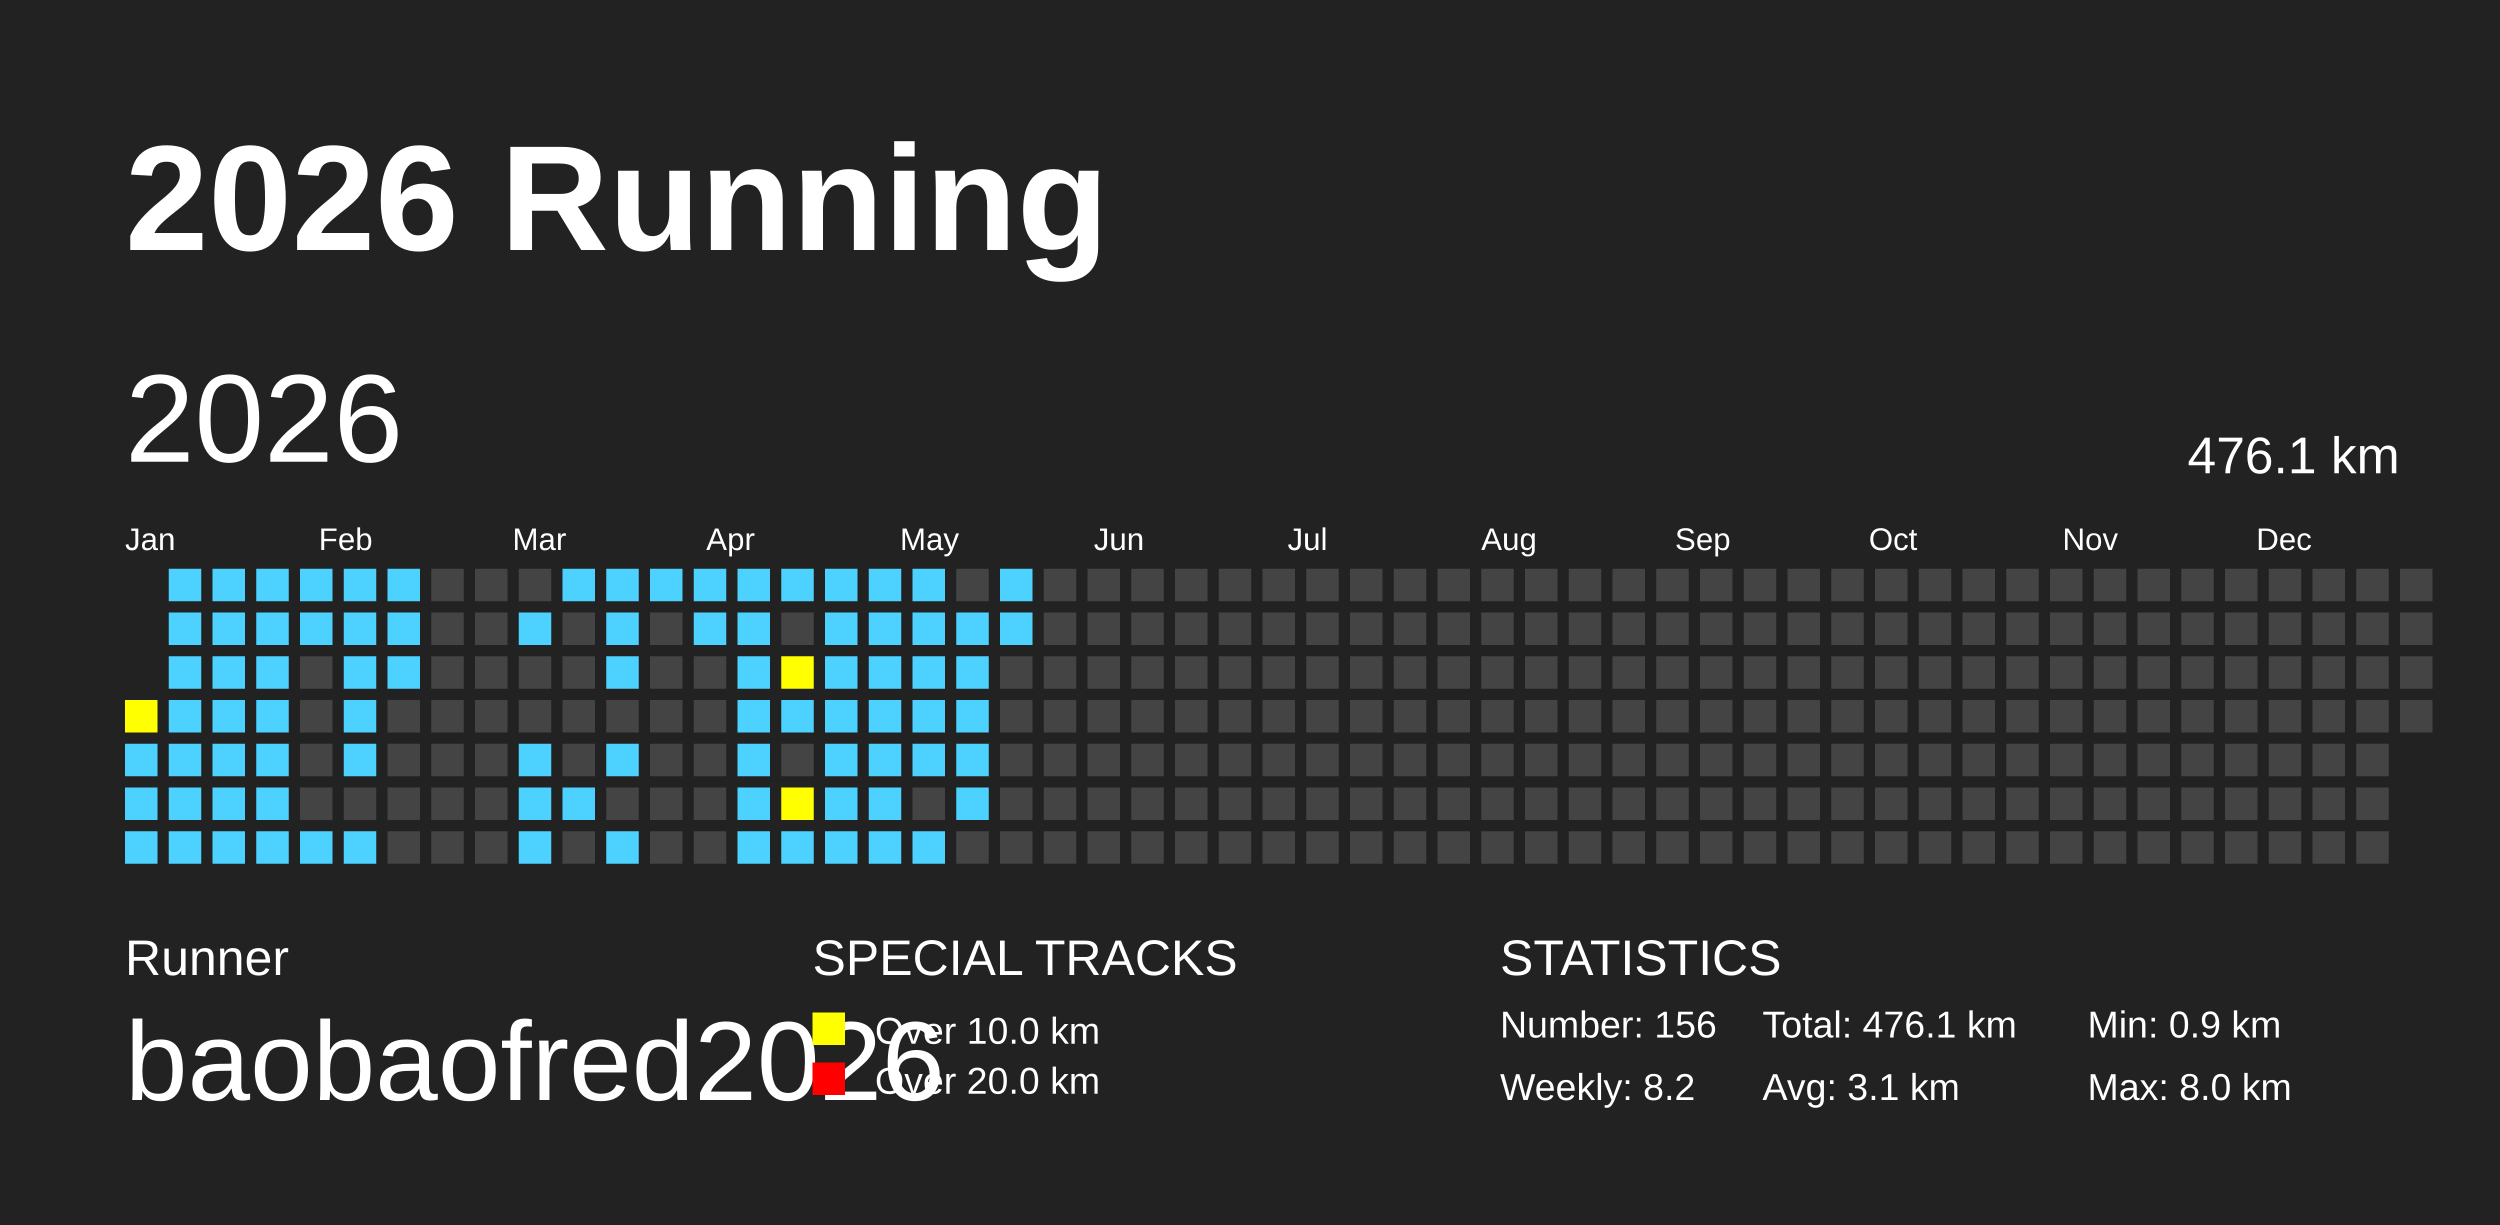
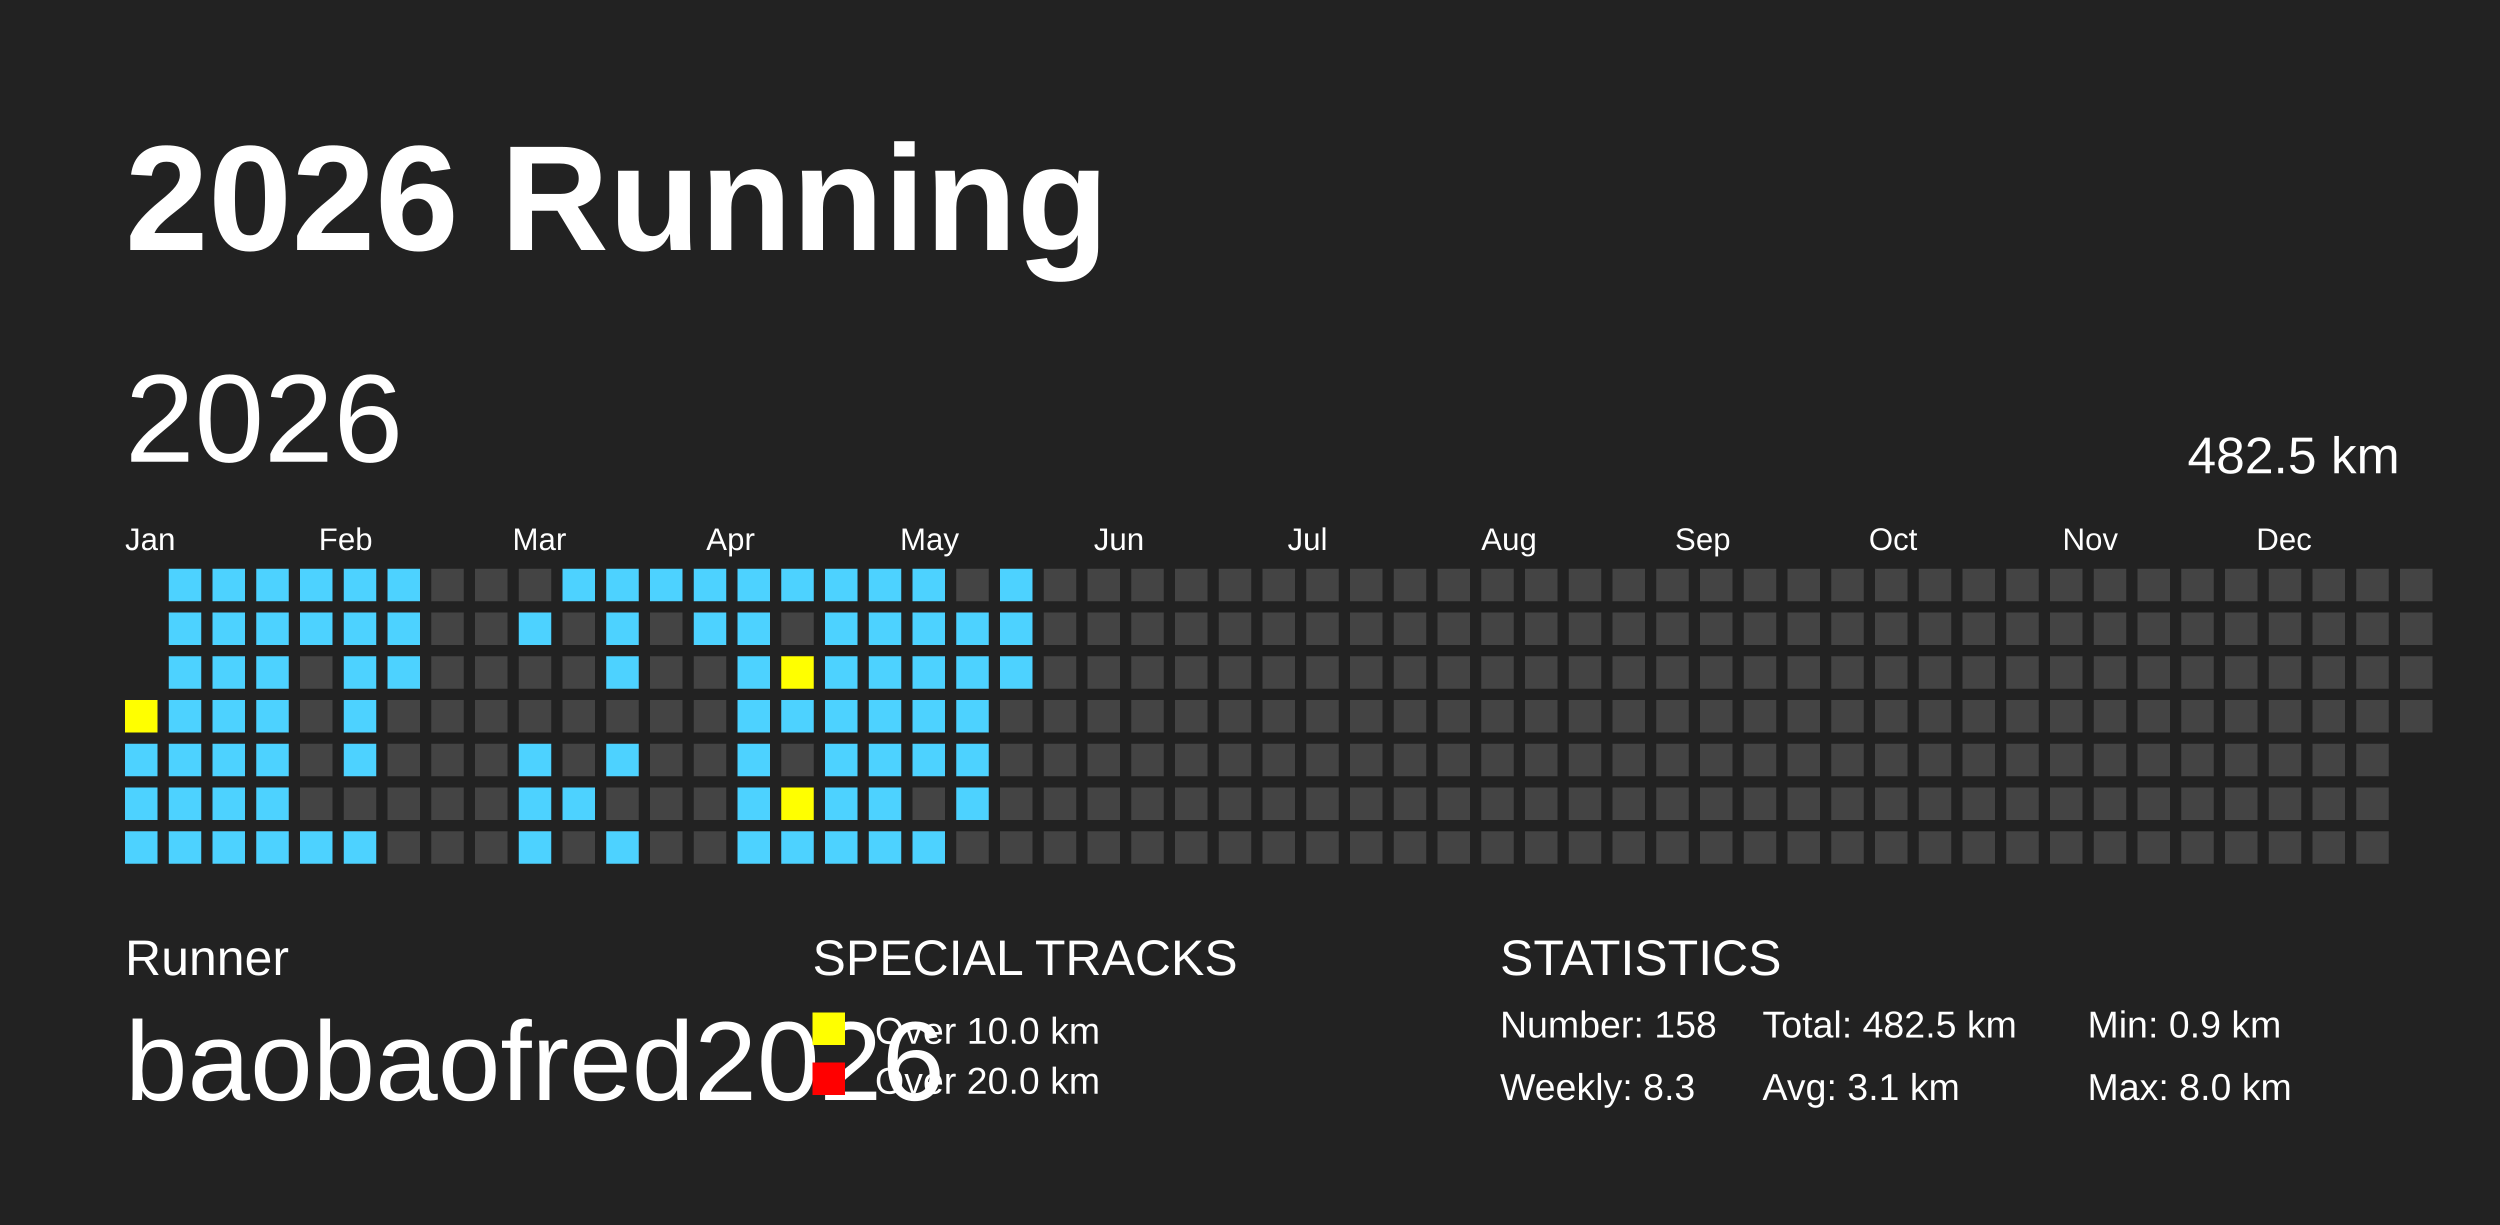
<svg xmlns="http://www.w3.org/2000/svg" baseProfile="full" height="98mm" version="1.1" viewBox="0,0,200,98" width="200mm">
  <defs />
  <rect fill="#222222" height="98" width="200" x="0" y="0" />
  <text fill="#FFFFFF" style="font-size:12px; font-family:Arial; font-weight:bold;" x="10" y="20">2026 Running</text>
  <text fill="#FFFFFF" style="font-size:4px; font-family:Arial" x="10" y="78">Runner</text>
  <text fill="#FFFFFF" style="font-size:9px; font-family:Arial" x="10" y="88">baobaofred2026</text>
  <text fill="#FFFFFF" style="font-size:4px; font-family:Arial" x="65" y="78">SPECIAL TRACKS</text>
  <rect fill="yellow" height="2.6" width="2.6" x="65" y="81" />
  <text fill="#FFFFFF" style="font-size:3px; font-family:Arial" x="70" y="83.5">Over 10.0 km</text>
  <rect fill="red" height="2.6" width="2.6" x="65" y="85" />
  <text fill="#FFFFFF" style="font-size:3px; font-family:Arial" x="70" y="87.5">Over 20.0 km</text>
  <text fill="#FFFFFF" style="font-size:4px; font-family:Arial" x="120" y="78">STATISTICS</text>
-   <text fill="#FFFFFF" style="font-size:3px; font-family:Arial" x="120" y="83">Number: 156</text>
-   <text fill="#FFFFFF" style="font-size:3px; font-family:Arial" x="120" y="88">Weekly: 8.2</text>
-   <text fill="#FFFFFF" style="font-size:3px; font-family:Arial" x="141" y="83">Total: 476.1 km</text>
+   <text fill="#FFFFFF" style="font-size:3px; font-family:Arial" x="120" y="83">Number: 158</text>
+   <text fill="#FFFFFF" style="font-size:3px; font-family:Arial" x="120" y="88">Weekly: 8.3</text>
+   <text fill="#FFFFFF" style="font-size:3px; font-family:Arial" x="141" y="83">Total: 482.5 km</text>
  <text fill="#FFFFFF" style="font-size:3px; font-family:Arial" x="141" y="88">Avg: 3.1 km</text>
  <text fill="#FFFFFF" style="font-size:3px; font-family:Arial" x="167" y="83">Min: 0.9 km</text>
  <text fill="#FFFFFF" style="font-size:3px; font-family:Arial" x="167" y="88">Max: 8.0 km</text>
  <text dominant-baseline="hanging" fill="#FFFFFF" style="font-size:10.0px; font-family:Arial;" x="10" y="30">2026</text>
-   <text dominant-baseline="hanging" fill="#FFFFFF" style="font-size:4.125px; font-family:Arial;" x="175" y="35">476.1 km</text>
+   <text dominant-baseline="hanging" fill="#FFFFFF" style="font-size:4.125px; font-family:Arial;" x="175" y="35">482.5 km</text>
  <text fill="#FFFFFF" style="font-size:2.5px; font-family:Arial" x="10.0" y="44">Jan</text>
  <text fill="#FFFFFF" style="font-size:2.5px; font-family:Arial" x="25.5" y="44">Feb</text>
  <text fill="#FFFFFF" style="font-size:2.5px; font-family:Arial" x="41.0" y="44">Mar</text>
  <text fill="#FFFFFF" style="font-size:2.5px; font-family:Arial" x="56.5" y="44">Apr</text>
  <text fill="#FFFFFF" style="font-size:2.5px; font-family:Arial" x="72.0" y="44">May</text>
  <text fill="#FFFFFF" style="font-size:2.5px; font-family:Arial" x="87.5" y="44">Jun</text>
  <text fill="#FFFFFF" style="font-size:2.5px; font-family:Arial" x="103.0" y="44">Jul</text>
  <text fill="#FFFFFF" style="font-size:2.5px; font-family:Arial" x="118.5" y="44">Aug</text>
  <text fill="#FFFFFF" style="font-size:2.5px; font-family:Arial" x="134.0" y="44">Sep</text>
  <text fill="#FFFFFF" style="font-size:2.5px; font-family:Arial" x="149.5" y="44">Oct</text>
  <text fill="#FFFFFF" style="font-size:2.5px; font-family:Arial" x="165.0" y="44">Nov</text>
  <text fill="#FFFFFF" style="font-size:2.5px; font-family:Arial" x="180.5" y="44">Dec</text>
  <rect fill="yellow" height="2.6" width="2.6" x="10.0" y="56.0" />
  <rect fill="#4DD2FF" height="2.6" width="2.6" x="10.0" y="59.5" />
  <rect fill="#4DD2FF" height="2.6" width="2.6" x="10.0" y="63.0" />
  <rect fill="#4DD2FF" height="2.6" width="2.6" x="10.0" y="66.5" />
  <rect fill="#4DD2FF" height="2.6" width="2.6" x="13.5" y="45.5" />
  <rect fill="#4DD2FF" height="2.6" width="2.6" x="13.5" y="49.0" />
  <rect fill="#4DD2FF" height="2.6" width="2.6" x="13.5" y="52.5" />
  <rect fill="#4DD2FF" height="2.6" width="2.6" x="13.5" y="56.0" />
  <rect fill="#4DD2FF" height="2.6" width="2.6" x="13.5" y="59.5" />
  <rect fill="#4DD2FF" height="2.6" width="2.6" x="13.5" y="63.0" />
  <rect fill="#4DD2FF" height="2.6" width="2.6" x="13.5" y="66.5" />
  <rect fill="#4DD2FF" height="2.6" width="2.6" x="17.0" y="45.5" />
  <rect fill="#4DD2FF" height="2.6" width="2.6" x="17.0" y="49.0" />
  <rect fill="#4DD2FF" height="2.6" width="2.6" x="17.0" y="52.5" />
  <rect fill="#4DD2FF" height="2.6" width="2.6" x="17.0" y="56.0" />
  <rect fill="#4DD2FF" height="2.6" width="2.6" x="17.0" y="59.5" />
  <rect fill="#4DD2FF" height="2.6" width="2.6" x="17.0" y="63.0" />
  <rect fill="#4DD2FF" height="2.6" width="2.6" x="17.0" y="66.5" />
  <rect fill="#4DD2FF" height="2.6" width="2.6" x="20.5" y="45.5" />
  <rect fill="#4DD2FF" height="2.6" width="2.6" x="20.5" y="49.0" />
  <rect fill="#4DD2FF" height="2.6" width="2.6" x="20.5" y="52.5" />
  <rect fill="#4DD2FF" height="2.6" width="2.6" x="20.5" y="56.0" />
  <rect fill="#4DD2FF" height="2.6" width="2.6" x="20.5" y="59.5" />
  <rect fill="#4DD2FF" height="2.6" width="2.6" x="20.5" y="63.0" />
  <rect fill="#4DD2FF" height="2.6" width="2.6" x="20.5" y="66.5" />
  <rect fill="#4DD2FF" height="2.6" width="2.6" x="24.0" y="45.5" />
  <rect fill="#4DD2FF" height="2.6" width="2.6" x="24.0" y="49.0" />
  <rect fill="#444444" height="2.6" width="2.6" x="24.0" y="52.5" />
  <rect fill="#444444" height="2.6" width="2.6" x="24.0" y="56.0" />
  <rect fill="#444444" height="2.6" width="2.6" x="24.0" y="59.5" />
  <rect fill="#444444" height="2.6" width="2.6" x="24.0" y="63.0" />
  <rect fill="#4DD2FF" height="2.6" width="2.6" x="24.0" y="66.5" />
  <rect fill="#4DD2FF" height="2.6" width="2.6" x="27.5" y="45.5" />
  <rect fill="#4DD2FF" height="2.6" width="2.6" x="27.5" y="49.0" />
  <rect fill="#4DD2FF" height="2.6" width="2.6" x="27.5" y="52.5" />
  <rect fill="#4DD2FF" height="2.6" width="2.6" x="27.5" y="56.0" />
  <rect fill="#4DD2FF" height="2.6" width="2.6" x="27.5" y="59.5" />
  <rect fill="#444444" height="2.6" width="2.6" x="27.5" y="63.0" />
  <rect fill="#4DD2FF" height="2.6" width="2.6" x="27.5" y="66.5" />
  <rect fill="#4DD2FF" height="2.6" width="2.6" x="31.0" y="45.5" />
  <rect fill="#4DD2FF" height="2.6" width="2.6" x="31.0" y="49.0" />
  <rect fill="#4DD2FF" height="2.6" width="2.6" x="31.0" y="52.5" />
  <rect fill="#444444" height="2.6" width="2.6" x="31.0" y="56.0" />
  <rect fill="#444444" height="2.6" width="2.6" x="31.0" y="59.5" />
  <rect fill="#444444" height="2.6" width="2.6" x="31.0" y="63.0" />
  <rect fill="#444444" height="2.6" width="2.6" x="31.0" y="66.5" />
  <rect fill="#444444" height="2.6" width="2.6" x="34.5" y="45.5" />
  <rect fill="#444444" height="2.6" width="2.6" x="34.5" y="49.0" />
  <rect fill="#444444" height="2.6" width="2.6" x="34.5" y="52.5" />
  <rect fill="#444444" height="2.6" width="2.6" x="34.5" y="56.0" />
  <rect fill="#444444" height="2.6" width="2.6" x="34.5" y="59.5" />
  <rect fill="#444444" height="2.6" width="2.6" x="34.5" y="63.0" />
  <rect fill="#444444" height="2.6" width="2.6" x="34.5" y="66.5" />
  <rect fill="#444444" height="2.6" width="2.6" x="38.0" y="45.5" />
  <rect fill="#444444" height="2.6" width="2.6" x="38.0" y="49.0" />
  <rect fill="#444444" height="2.6" width="2.6" x="38.0" y="52.5" />
  <rect fill="#444444" height="2.6" width="2.6" x="38.0" y="56.0" />
  <rect fill="#444444" height="2.6" width="2.6" x="38.0" y="59.5" />
  <rect fill="#444444" height="2.6" width="2.6" x="38.0" y="63.0" />
  <rect fill="#444444" height="2.6" width="2.6" x="38.0" y="66.5" />
  <rect fill="#444444" height="2.6" width="2.6" x="41.5" y="45.5" />
  <rect fill="#4DD2FF" height="2.6" width="2.6" x="41.5" y="49.0" />
  <rect fill="#444444" height="2.6" width="2.6" x="41.5" y="52.5" />
  <rect fill="#444444" height="2.6" width="2.6" x="41.5" y="56.0" />
  <rect fill="#4DD2FF" height="2.6" width="2.6" x="41.5" y="59.5" />
  <rect fill="#4DD2FF" height="2.6" width="2.6" x="41.5" y="63.0" />
  <rect fill="#4DD2FF" height="2.6" width="2.6" x="41.5" y="66.5" />
  <rect fill="#4DD2FF" height="2.6" width="2.6" x="45.0" y="45.5" />
  <rect fill="#444444" height="2.6" width="2.6" x="45.0" y="49.0" />
  <rect fill="#444444" height="2.6" width="2.6" x="45.0" y="52.5" />
  <rect fill="#444444" height="2.6" width="2.6" x="45.0" y="56.0" />
  <rect fill="#444444" height="2.6" width="2.6" x="45.0" y="59.5" />
  <rect fill="#4DD2FF" height="2.6" width="2.6" x="45.0" y="63.0" />
  <rect fill="#444444" height="2.6" width="2.6" x="45.0" y="66.5" />
  <rect fill="#4DD2FF" height="2.6" width="2.6" x="48.5" y="45.5" />
  <rect fill="#4DD2FF" height="2.6" width="2.6" x="48.5" y="49.0" />
  <rect fill="#4DD2FF" height="2.6" width="2.6" x="48.5" y="52.5" />
  <rect fill="#444444" height="2.6" width="2.6" x="48.5" y="56.0" />
  <rect fill="#4DD2FF" height="2.6" width="2.6" x="48.5" y="59.5" />
  <rect fill="#444444" height="2.6" width="2.6" x="48.5" y="63.0" />
  <rect fill="#4DD2FF" height="2.6" width="2.6" x="48.5" y="66.5" />
  <rect fill="#4DD2FF" height="2.6" width="2.6" x="52.0" y="45.5" />
  <rect fill="#444444" height="2.6" width="2.6" x="52.0" y="49.0" />
  <rect fill="#444444" height="2.6" width="2.6" x="52.0" y="52.5" />
  <rect fill="#444444" height="2.6" width="2.6" x="52.0" y="56.0" />
  <rect fill="#444444" height="2.6" width="2.6" x="52.0" y="59.5" />
  <rect fill="#444444" height="2.6" width="2.6" x="52.0" y="63.0" />
  <rect fill="#444444" height="2.6" width="2.6" x="52.0" y="66.5" />
  <rect fill="#4DD2FF" height="2.6" width="2.6" x="55.5" y="45.5" />
  <rect fill="#4DD2FF" height="2.6" width="2.6" x="55.5" y="49.0" />
  <rect fill="#444444" height="2.6" width="2.6" x="55.5" y="52.5" />
  <rect fill="#444444" height="2.6" width="2.6" x="55.5" y="56.0" />
  <rect fill="#444444" height="2.6" width="2.6" x="55.5" y="59.5" />
  <rect fill="#444444" height="2.6" width="2.6" x="55.5" y="63.0" />
  <rect fill="#444444" height="2.6" width="2.6" x="55.5" y="66.5" />
  <rect fill="#4DD2FF" height="2.6" width="2.6" x="59.0" y="45.5" />
  <rect fill="#4DD2FF" height="2.6" width="2.6" x="59.0" y="49.0" />
  <rect fill="#4DD2FF" height="2.6" width="2.6" x="59.0" y="52.5" />
  <rect fill="#4DD2FF" height="2.6" width="2.6" x="59.0" y="56.0" />
  <rect fill="#4DD2FF" height="2.6" width="2.6" x="59.0" y="59.5" />
  <rect fill="#4DD2FF" height="2.6" width="2.6" x="59.0" y="63.0" />
  <rect fill="#4DD2FF" height="2.6" width="2.6" x="59.0" y="66.5" />
  <rect fill="#4DD2FF" height="2.6" width="2.6" x="62.5" y="45.5" />
  <rect fill="#444444" height="2.6" width="2.6" x="62.5" y="49.0" />
  <rect fill="yellow" height="2.6" width="2.6" x="62.5" y="52.5" />
  <rect fill="#4DD2FF" height="2.6" width="2.6" x="62.5" y="56.0" />
  <rect fill="#444444" height="2.6" width="2.6" x="62.5" y="59.5" />
  <rect fill="yellow" height="2.6" width="2.6" x="62.5" y="63.0" />
  <rect fill="#4DD2FF" height="2.6" width="2.6" x="62.5" y="66.5" />
  <rect fill="#4DD2FF" height="2.6" width="2.6" x="66.0" y="45.5" />
  <rect fill="#4DD2FF" height="2.6" width="2.6" x="66.0" y="49.0" />
  <rect fill="#4DD2FF" height="2.6" width="2.6" x="66.0" y="52.5" />
  <rect fill="#4DD2FF" height="2.6" width="2.6" x="66.0" y="56.0" />
  <rect fill="#4DD2FF" height="2.6" width="2.6" x="66.0" y="59.5" />
  <rect fill="#4DD2FF" height="2.6" width="2.6" x="66.0" y="63.0" />
  <rect fill="#4DD2FF" height="2.6" width="2.6" x="66.0" y="66.5" />
  <rect fill="#4DD2FF" height="2.6" width="2.6" x="69.5" y="45.5" />
  <rect fill="#4DD2FF" height="2.6" width="2.6" x="69.5" y="49.0" />
  <rect fill="#4DD2FF" height="2.6" width="2.6" x="69.5" y="52.5" />
  <rect fill="#4DD2FF" height="2.6" width="2.6" x="69.5" y="56.0" />
  <rect fill="#4DD2FF" height="2.6" width="2.6" x="69.5" y="59.5" />
  <rect fill="#4DD2FF" height="2.6" width="2.6" x="69.5" y="63.0" />
  <rect fill="#4DD2FF" height="2.6" width="2.6" x="69.5" y="66.5" />
  <rect fill="#4DD2FF" height="2.6" width="2.6" x="73.0" y="45.5" />
  <rect fill="#4DD2FF" height="2.6" width="2.6" x="73.0" y="49.0" />
  <rect fill="#4DD2FF" height="2.6" width="2.6" x="73.0" y="52.5" />
  <rect fill="#4DD2FF" height="2.6" width="2.6" x="73.0" y="56.0" />
  <rect fill="#4DD2FF" height="2.6" width="2.6" x="73.0" y="59.5" />
  <rect fill="#444444" height="2.6" width="2.6" x="73.0" y="63.0" />
  <rect fill="#4DD2FF" height="2.6" width="2.6" x="73.0" y="66.5" />
  <rect fill="#444444" height="2.6" width="2.6" x="76.5" y="45.5" />
  <rect fill="#4DD2FF" height="2.6" width="2.6" x="76.5" y="49.0" />
  <rect fill="#4DD2FF" height="2.6" width="2.6" x="76.5" y="52.5" />
  <rect fill="#4DD2FF" height="2.6" width="2.6" x="76.5" y="56.0" />
  <rect fill="#4DD2FF" height="2.6" width="2.6" x="76.5" y="59.5" />
  <rect fill="#4DD2FF" height="2.6" width="2.6" x="76.5" y="63.0" />
  <rect fill="#444444" height="2.6" width="2.6" x="76.5" y="66.5" />
  <rect fill="#4DD2FF" height="2.6" width="2.6" x="80.0" y="45.5" />
  <rect fill="#4DD2FF" height="2.6" width="2.6" x="80.0" y="49.0" />
-   <rect fill="#444444" height="2.6" width="2.6" x="80.0" y="52.5" />
+   <rect fill="#4DD2FF" height="2.6" width="2.6" x="80.0" y="52.5" />
  <rect fill="#444444" height="2.6" width="2.6" x="80.0" y="56.0" />
  <rect fill="#444444" height="2.6" width="2.6" x="80.0" y="59.5" />
  <rect fill="#444444" height="2.6" width="2.6" x="80.0" y="63.0" />
  <rect fill="#444444" height="2.6" width="2.6" x="80.0" y="66.5" />
  <rect fill="#444444" height="2.6" width="2.6" x="83.5" y="45.5" />
  <rect fill="#444444" height="2.6" width="2.6" x="83.5" y="49.0" />
  <rect fill="#444444" height="2.6" width="2.6" x="83.5" y="52.5" />
  <rect fill="#444444" height="2.6" width="2.6" x="83.5" y="56.0" />
  <rect fill="#444444" height="2.6" width="2.6" x="83.5" y="59.5" />
  <rect fill="#444444" height="2.6" width="2.6" x="83.5" y="63.0" />
  <rect fill="#444444" height="2.6" width="2.6" x="83.5" y="66.5" />
  <rect fill="#444444" height="2.6" width="2.6" x="87.0" y="45.5" />
  <rect fill="#444444" height="2.6" width="2.6" x="87.0" y="49.0" />
  <rect fill="#444444" height="2.6" width="2.6" x="87.0" y="52.5" />
  <rect fill="#444444" height="2.6" width="2.6" x="87.0" y="56.0" />
  <rect fill="#444444" height="2.6" width="2.6" x="87.0" y="59.5" />
  <rect fill="#444444" height="2.6" width="2.6" x="87.0" y="63.0" />
  <rect fill="#444444" height="2.6" width="2.6" x="87.0" y="66.5" />
  <rect fill="#444444" height="2.6" width="2.6" x="90.5" y="45.5" />
  <rect fill="#444444" height="2.6" width="2.6" x="90.5" y="49.0" />
  <rect fill="#444444" height="2.6" width="2.6" x="90.5" y="52.5" />
  <rect fill="#444444" height="2.6" width="2.6" x="90.5" y="56.0" />
  <rect fill="#444444" height="2.6" width="2.6" x="90.5" y="59.5" />
  <rect fill="#444444" height="2.6" width="2.6" x="90.5" y="63.0" />
  <rect fill="#444444" height="2.6" width="2.6" x="90.5" y="66.5" />
  <rect fill="#444444" height="2.6" width="2.6" x="94.0" y="45.5" />
  <rect fill="#444444" height="2.6" width="2.6" x="94.0" y="49.0" />
  <rect fill="#444444" height="2.6" width="2.6" x="94.0" y="52.5" />
  <rect fill="#444444" height="2.6" width="2.6" x="94.0" y="56.0" />
  <rect fill="#444444" height="2.6" width="2.6" x="94.0" y="59.5" />
  <rect fill="#444444" height="2.6" width="2.6" x="94.0" y="63.0" />
  <rect fill="#444444" height="2.6" width="2.6" x="94.0" y="66.5" />
  <rect fill="#444444" height="2.6" width="2.6" x="97.5" y="45.5" />
  <rect fill="#444444" height="2.6" width="2.6" x="97.5" y="49.0" />
  <rect fill="#444444" height="2.6" width="2.6" x="97.5" y="52.5" />
  <rect fill="#444444" height="2.6" width="2.6" x="97.5" y="56.0" />
  <rect fill="#444444" height="2.6" width="2.6" x="97.5" y="59.5" />
  <rect fill="#444444" height="2.6" width="2.6" x="97.5" y="63.0" />
  <rect fill="#444444" height="2.6" width="2.6" x="97.5" y="66.5" />
  <rect fill="#444444" height="2.6" width="2.6" x="101.0" y="45.5" />
  <rect fill="#444444" height="2.6" width="2.6" x="101.0" y="49.0" />
  <rect fill="#444444" height="2.6" width="2.6" x="101.0" y="52.5" />
  <rect fill="#444444" height="2.6" width="2.6" x="101.0" y="56.0" />
  <rect fill="#444444" height="2.6" width="2.6" x="101.0" y="59.5" />
  <rect fill="#444444" height="2.6" width="2.6" x="101.0" y="63.0" />
  <rect fill="#444444" height="2.6" width="2.6" x="101.0" y="66.5" />
  <rect fill="#444444" height="2.6" width="2.6" x="104.5" y="45.5" />
  <rect fill="#444444" height="2.6" width="2.6" x="104.5" y="49.0" />
  <rect fill="#444444" height="2.6" width="2.6" x="104.5" y="52.5" />
  <rect fill="#444444" height="2.6" width="2.6" x="104.5" y="56.0" />
  <rect fill="#444444" height="2.6" width="2.6" x="104.5" y="59.5" />
  <rect fill="#444444" height="2.6" width="2.6" x="104.5" y="63.0" />
  <rect fill="#444444" height="2.6" width="2.6" x="104.5" y="66.5" />
  <rect fill="#444444" height="2.6" width="2.6" x="108.0" y="45.5" />
  <rect fill="#444444" height="2.6" width="2.6" x="108.0" y="49.0" />
  <rect fill="#444444" height="2.6" width="2.6" x="108.0" y="52.5" />
  <rect fill="#444444" height="2.6" width="2.6" x="108.0" y="56.0" />
  <rect fill="#444444" height="2.6" width="2.6" x="108.0" y="59.5" />
  <rect fill="#444444" height="2.6" width="2.6" x="108.0" y="63.0" />
  <rect fill="#444444" height="2.6" width="2.6" x="108.0" y="66.5" />
  <rect fill="#444444" height="2.6" width="2.6" x="111.5" y="45.5" />
  <rect fill="#444444" height="2.6" width="2.6" x="111.5" y="49.0" />
  <rect fill="#444444" height="2.6" width="2.6" x="111.5" y="52.5" />
  <rect fill="#444444" height="2.6" width="2.6" x="111.5" y="56.0" />
  <rect fill="#444444" height="2.6" width="2.6" x="111.5" y="59.5" />
  <rect fill="#444444" height="2.6" width="2.6" x="111.5" y="63.0" />
  <rect fill="#444444" height="2.6" width="2.6" x="111.5" y="66.5" />
  <rect fill="#444444" height="2.6" width="2.6" x="115.0" y="45.5" />
  <rect fill="#444444" height="2.6" width="2.6" x="115.0" y="49.0" />
  <rect fill="#444444" height="2.6" width="2.6" x="115.0" y="52.5" />
  <rect fill="#444444" height="2.6" width="2.6" x="115.0" y="56.0" />
  <rect fill="#444444" height="2.6" width="2.6" x="115.0" y="59.5" />
  <rect fill="#444444" height="2.6" width="2.6" x="115.0" y="63.0" />
  <rect fill="#444444" height="2.6" width="2.6" x="115.0" y="66.5" />
  <rect fill="#444444" height="2.6" width="2.6" x="118.5" y="45.5" />
  <rect fill="#444444" height="2.6" width="2.6" x="118.5" y="49.0" />
  <rect fill="#444444" height="2.6" width="2.6" x="118.5" y="52.5" />
  <rect fill="#444444" height="2.6" width="2.6" x="118.5" y="56.0" />
  <rect fill="#444444" height="2.6" width="2.6" x="118.5" y="59.5" />
  <rect fill="#444444" height="2.6" width="2.6" x="118.5" y="63.0" />
  <rect fill="#444444" height="2.6" width="2.6" x="118.5" y="66.5" />
  <rect fill="#444444" height="2.6" width="2.6" x="122.0" y="45.5" />
  <rect fill="#444444" height="2.6" width="2.6" x="122.0" y="49.0" />
  <rect fill="#444444" height="2.6" width="2.6" x="122.0" y="52.5" />
  <rect fill="#444444" height="2.6" width="2.6" x="122.0" y="56.0" />
  <rect fill="#444444" height="2.6" width="2.6" x="122.0" y="59.5" />
  <rect fill="#444444" height="2.6" width="2.6" x="122.0" y="63.0" />
  <rect fill="#444444" height="2.6" width="2.6" x="122.0" y="66.5" />
  <rect fill="#444444" height="2.6" width="2.6" x="125.5" y="45.5" />
  <rect fill="#444444" height="2.6" width="2.6" x="125.5" y="49.0" />
  <rect fill="#444444" height="2.6" width="2.6" x="125.5" y="52.5" />
  <rect fill="#444444" height="2.6" width="2.6" x="125.5" y="56.0" />
  <rect fill="#444444" height="2.6" width="2.6" x="125.5" y="59.5" />
  <rect fill="#444444" height="2.6" width="2.6" x="125.5" y="63.0" />
  <rect fill="#444444" height="2.6" width="2.6" x="125.5" y="66.5" />
  <rect fill="#444444" height="2.6" width="2.6" x="129.0" y="45.5" />
  <rect fill="#444444" height="2.6" width="2.6" x="129.0" y="49.0" />
  <rect fill="#444444" height="2.6" width="2.6" x="129.0" y="52.5" />
  <rect fill="#444444" height="2.6" width="2.6" x="129.0" y="56.0" />
  <rect fill="#444444" height="2.6" width="2.6" x="129.0" y="59.5" />
  <rect fill="#444444" height="2.6" width="2.6" x="129.0" y="63.0" />
  <rect fill="#444444" height="2.6" width="2.6" x="129.0" y="66.5" />
  <rect fill="#444444" height="2.6" width="2.6" x="132.5" y="45.5" />
  <rect fill="#444444" height="2.6" width="2.6" x="132.5" y="49.0" />
  <rect fill="#444444" height="2.6" width="2.6" x="132.5" y="52.5" />
  <rect fill="#444444" height="2.6" width="2.6" x="132.5" y="56.0" />
  <rect fill="#444444" height="2.6" width="2.6" x="132.5" y="59.5" />
  <rect fill="#444444" height="2.6" width="2.6" x="132.5" y="63.0" />
  <rect fill="#444444" height="2.6" width="2.6" x="132.5" y="66.5" />
  <rect fill="#444444" height="2.6" width="2.6" x="136.0" y="45.5" />
  <rect fill="#444444" height="2.6" width="2.6" x="136.0" y="49.0" />
  <rect fill="#444444" height="2.6" width="2.6" x="136.0" y="52.5" />
  <rect fill="#444444" height="2.6" width="2.6" x="136.0" y="56.0" />
  <rect fill="#444444" height="2.6" width="2.6" x="136.0" y="59.5" />
  <rect fill="#444444" height="2.6" width="2.6" x="136.0" y="63.0" />
  <rect fill="#444444" height="2.6" width="2.6" x="136.0" y="66.5" />
  <rect fill="#444444" height="2.6" width="2.6" x="139.5" y="45.5" />
  <rect fill="#444444" height="2.6" width="2.6" x="139.5" y="49.0" />
  <rect fill="#444444" height="2.6" width="2.6" x="139.5" y="52.5" />
  <rect fill="#444444" height="2.6" width="2.6" x="139.5" y="56.0" />
  <rect fill="#444444" height="2.6" width="2.6" x="139.5" y="59.5" />
  <rect fill="#444444" height="2.6" width="2.6" x="139.5" y="63.0" />
  <rect fill="#444444" height="2.6" width="2.6" x="139.5" y="66.5" />
  <rect fill="#444444" height="2.6" width="2.6" x="143.0" y="45.5" />
  <rect fill="#444444" height="2.6" width="2.6" x="143.0" y="49.0" />
  <rect fill="#444444" height="2.6" width="2.6" x="143.0" y="52.5" />
  <rect fill="#444444" height="2.6" width="2.6" x="143.0" y="56.0" />
  <rect fill="#444444" height="2.6" width="2.6" x="143.0" y="59.5" />
  <rect fill="#444444" height="2.6" width="2.6" x="143.0" y="63.0" />
  <rect fill="#444444" height="2.6" width="2.6" x="143.0" y="66.5" />
  <rect fill="#444444" height="2.6" width="2.6" x="146.5" y="45.5" />
  <rect fill="#444444" height="2.6" width="2.6" x="146.5" y="49.0" />
  <rect fill="#444444" height="2.6" width="2.6" x="146.5" y="52.5" />
  <rect fill="#444444" height="2.6" width="2.6" x="146.5" y="56.0" />
  <rect fill="#444444" height="2.6" width="2.6" x="146.5" y="59.5" />
  <rect fill="#444444" height="2.6" width="2.6" x="146.5" y="63.0" />
  <rect fill="#444444" height="2.6" width="2.6" x="146.5" y="66.5" />
  <rect fill="#444444" height="2.6" width="2.6" x="150.0" y="45.5" />
  <rect fill="#444444" height="2.6" width="2.6" x="150.0" y="49.0" />
  <rect fill="#444444" height="2.6" width="2.6" x="150.0" y="52.5" />
  <rect fill="#444444" height="2.6" width="2.6" x="150.0" y="56.0" />
  <rect fill="#444444" height="2.6" width="2.6" x="150.0" y="59.5" />
  <rect fill="#444444" height="2.6" width="2.6" x="150.0" y="63.0" />
  <rect fill="#444444" height="2.6" width="2.6" x="150.0" y="66.5" />
  <rect fill="#444444" height="2.6" width="2.6" x="153.5" y="45.5" />
  <rect fill="#444444" height="2.6" width="2.6" x="153.5" y="49.0" />
  <rect fill="#444444" height="2.6" width="2.6" x="153.5" y="52.5" />
  <rect fill="#444444" height="2.6" width="2.6" x="153.5" y="56.0" />
  <rect fill="#444444" height="2.6" width="2.6" x="153.5" y="59.5" />
  <rect fill="#444444" height="2.6" width="2.6" x="153.5" y="63.0" />
  <rect fill="#444444" height="2.6" width="2.6" x="153.5" y="66.5" />
  <rect fill="#444444" height="2.6" width="2.6" x="157.0" y="45.5" />
  <rect fill="#444444" height="2.6" width="2.6" x="157.0" y="49.0" />
  <rect fill="#444444" height="2.6" width="2.6" x="157.0" y="52.5" />
  <rect fill="#444444" height="2.6" width="2.6" x="157.0" y="56.0" />
  <rect fill="#444444" height="2.6" width="2.6" x="157.0" y="59.5" />
  <rect fill="#444444" height="2.6" width="2.6" x="157.0" y="63.0" />
  <rect fill="#444444" height="2.6" width="2.6" x="157.0" y="66.5" />
  <rect fill="#444444" height="2.6" width="2.6" x="160.5" y="45.5" />
  <rect fill="#444444" height="2.6" width="2.6" x="160.5" y="49.0" />
  <rect fill="#444444" height="2.6" width="2.6" x="160.5" y="52.5" />
  <rect fill="#444444" height="2.6" width="2.6" x="160.5" y="56.0" />
  <rect fill="#444444" height="2.6" width="2.6" x="160.5" y="59.5" />
  <rect fill="#444444" height="2.6" width="2.6" x="160.5" y="63.0" />
  <rect fill="#444444" height="2.6" width="2.6" x="160.5" y="66.5" />
  <rect fill="#444444" height="2.6" width="2.6" x="164.0" y="45.5" />
  <rect fill="#444444" height="2.6" width="2.6" x="164.0" y="49.0" />
  <rect fill="#444444" height="2.6" width="2.6" x="164.0" y="52.5" />
  <rect fill="#444444" height="2.6" width="2.6" x="164.0" y="56.0" />
  <rect fill="#444444" height="2.6" width="2.6" x="164.0" y="59.5" />
  <rect fill="#444444" height="2.6" width="2.6" x="164.0" y="63.0" />
  <rect fill="#444444" height="2.6" width="2.6" x="164.0" y="66.5" />
  <rect fill="#444444" height="2.6" width="2.6" x="167.5" y="45.5" />
  <rect fill="#444444" height="2.6" width="2.6" x="167.5" y="49.0" />
  <rect fill="#444444" height="2.6" width="2.6" x="167.5" y="52.5" />
  <rect fill="#444444" height="2.6" width="2.6" x="167.5" y="56.0" />
  <rect fill="#444444" height="2.6" width="2.6" x="167.5" y="59.5" />
  <rect fill="#444444" height="2.6" width="2.6" x="167.5" y="63.0" />
  <rect fill="#444444" height="2.6" width="2.6" x="167.5" y="66.5" />
  <rect fill="#444444" height="2.6" width="2.6" x="171.0" y="45.5" />
  <rect fill="#444444" height="2.6" width="2.6" x="171.0" y="49.0" />
  <rect fill="#444444" height="2.6" width="2.6" x="171.0" y="52.5" />
  <rect fill="#444444" height="2.6" width="2.6" x="171.0" y="56.0" />
  <rect fill="#444444" height="2.6" width="2.6" x="171.0" y="59.5" />
  <rect fill="#444444" height="2.6" width="2.6" x="171.0" y="63.0" />
  <rect fill="#444444" height="2.6" width="2.6" x="171.0" y="66.5" />
  <rect fill="#444444" height="2.6" width="2.6" x="174.5" y="45.5" />
  <rect fill="#444444" height="2.6" width="2.6" x="174.5" y="49.0" />
  <rect fill="#444444" height="2.6" width="2.6" x="174.5" y="52.5" />
  <rect fill="#444444" height="2.6" width="2.6" x="174.5" y="56.0" />
  <rect fill="#444444" height="2.6" width="2.6" x="174.5" y="59.5" />
  <rect fill="#444444" height="2.6" width="2.6" x="174.5" y="63.0" />
  <rect fill="#444444" height="2.6" width="2.6" x="174.5" y="66.5" />
  <rect fill="#444444" height="2.6" width="2.6" x="178.0" y="45.5" />
  <rect fill="#444444" height="2.6" width="2.6" x="178.0" y="49.0" />
  <rect fill="#444444" height="2.6" width="2.6" x="178.0" y="52.5" />
  <rect fill="#444444" height="2.6" width="2.6" x="178.0" y="56.0" />
  <rect fill="#444444" height="2.6" width="2.6" x="178.0" y="59.5" />
  <rect fill="#444444" height="2.6" width="2.6" x="178.0" y="63.0" />
  <rect fill="#444444" height="2.6" width="2.6" x="178.0" y="66.5" />
  <rect fill="#444444" height="2.6" width="2.6" x="181.5" y="45.5" />
  <rect fill="#444444" height="2.6" width="2.6" x="181.5" y="49.0" />
  <rect fill="#444444" height="2.6" width="2.6" x="181.5" y="52.5" />
  <rect fill="#444444" height="2.6" width="2.6" x="181.5" y="56.0" />
  <rect fill="#444444" height="2.6" width="2.6" x="181.5" y="59.5" />
  <rect fill="#444444" height="2.6" width="2.6" x="181.5" y="63.0" />
  <rect fill="#444444" height="2.6" width="2.6" x="181.5" y="66.5" />
  <rect fill="#444444" height="2.6" width="2.6" x="185.0" y="45.5" />
  <rect fill="#444444" height="2.6" width="2.6" x="185.0" y="49.0" />
  <rect fill="#444444" height="2.6" width="2.6" x="185.0" y="52.5" />
  <rect fill="#444444" height="2.6" width="2.6" x="185.0" y="56.0" />
  <rect fill="#444444" height="2.6" width="2.6" x="185.0" y="59.5" />
  <rect fill="#444444" height="2.6" width="2.6" x="185.0" y="63.0" />
  <rect fill="#444444" height="2.6" width="2.6" x="185.0" y="66.5" />
  <rect fill="#444444" height="2.6" width="2.6" x="188.5" y="45.5" />
  <rect fill="#444444" height="2.6" width="2.6" x="188.5" y="49.0" />
  <rect fill="#444444" height="2.6" width="2.6" x="188.5" y="52.5" />
  <rect fill="#444444" height="2.6" width="2.6" x="188.5" y="56.0" />
  <rect fill="#444444" height="2.6" width="2.6" x="188.5" y="59.5" />
  <rect fill="#444444" height="2.6" width="2.6" x="188.5" y="63.0" />
  <rect fill="#444444" height="2.6" width="2.6" x="188.5" y="66.5" />
  <rect fill="#444444" height="2.6" width="2.6" x="192.0" y="45.5" />
  <rect fill="#444444" height="2.6" width="2.6" x="192.0" y="49.0" />
  <rect fill="#444444" height="2.6" width="2.6" x="192.0" y="52.5" />
  <rect fill="#444444" height="2.6" width="2.6" x="192.0" y="56.0" />
</svg>
